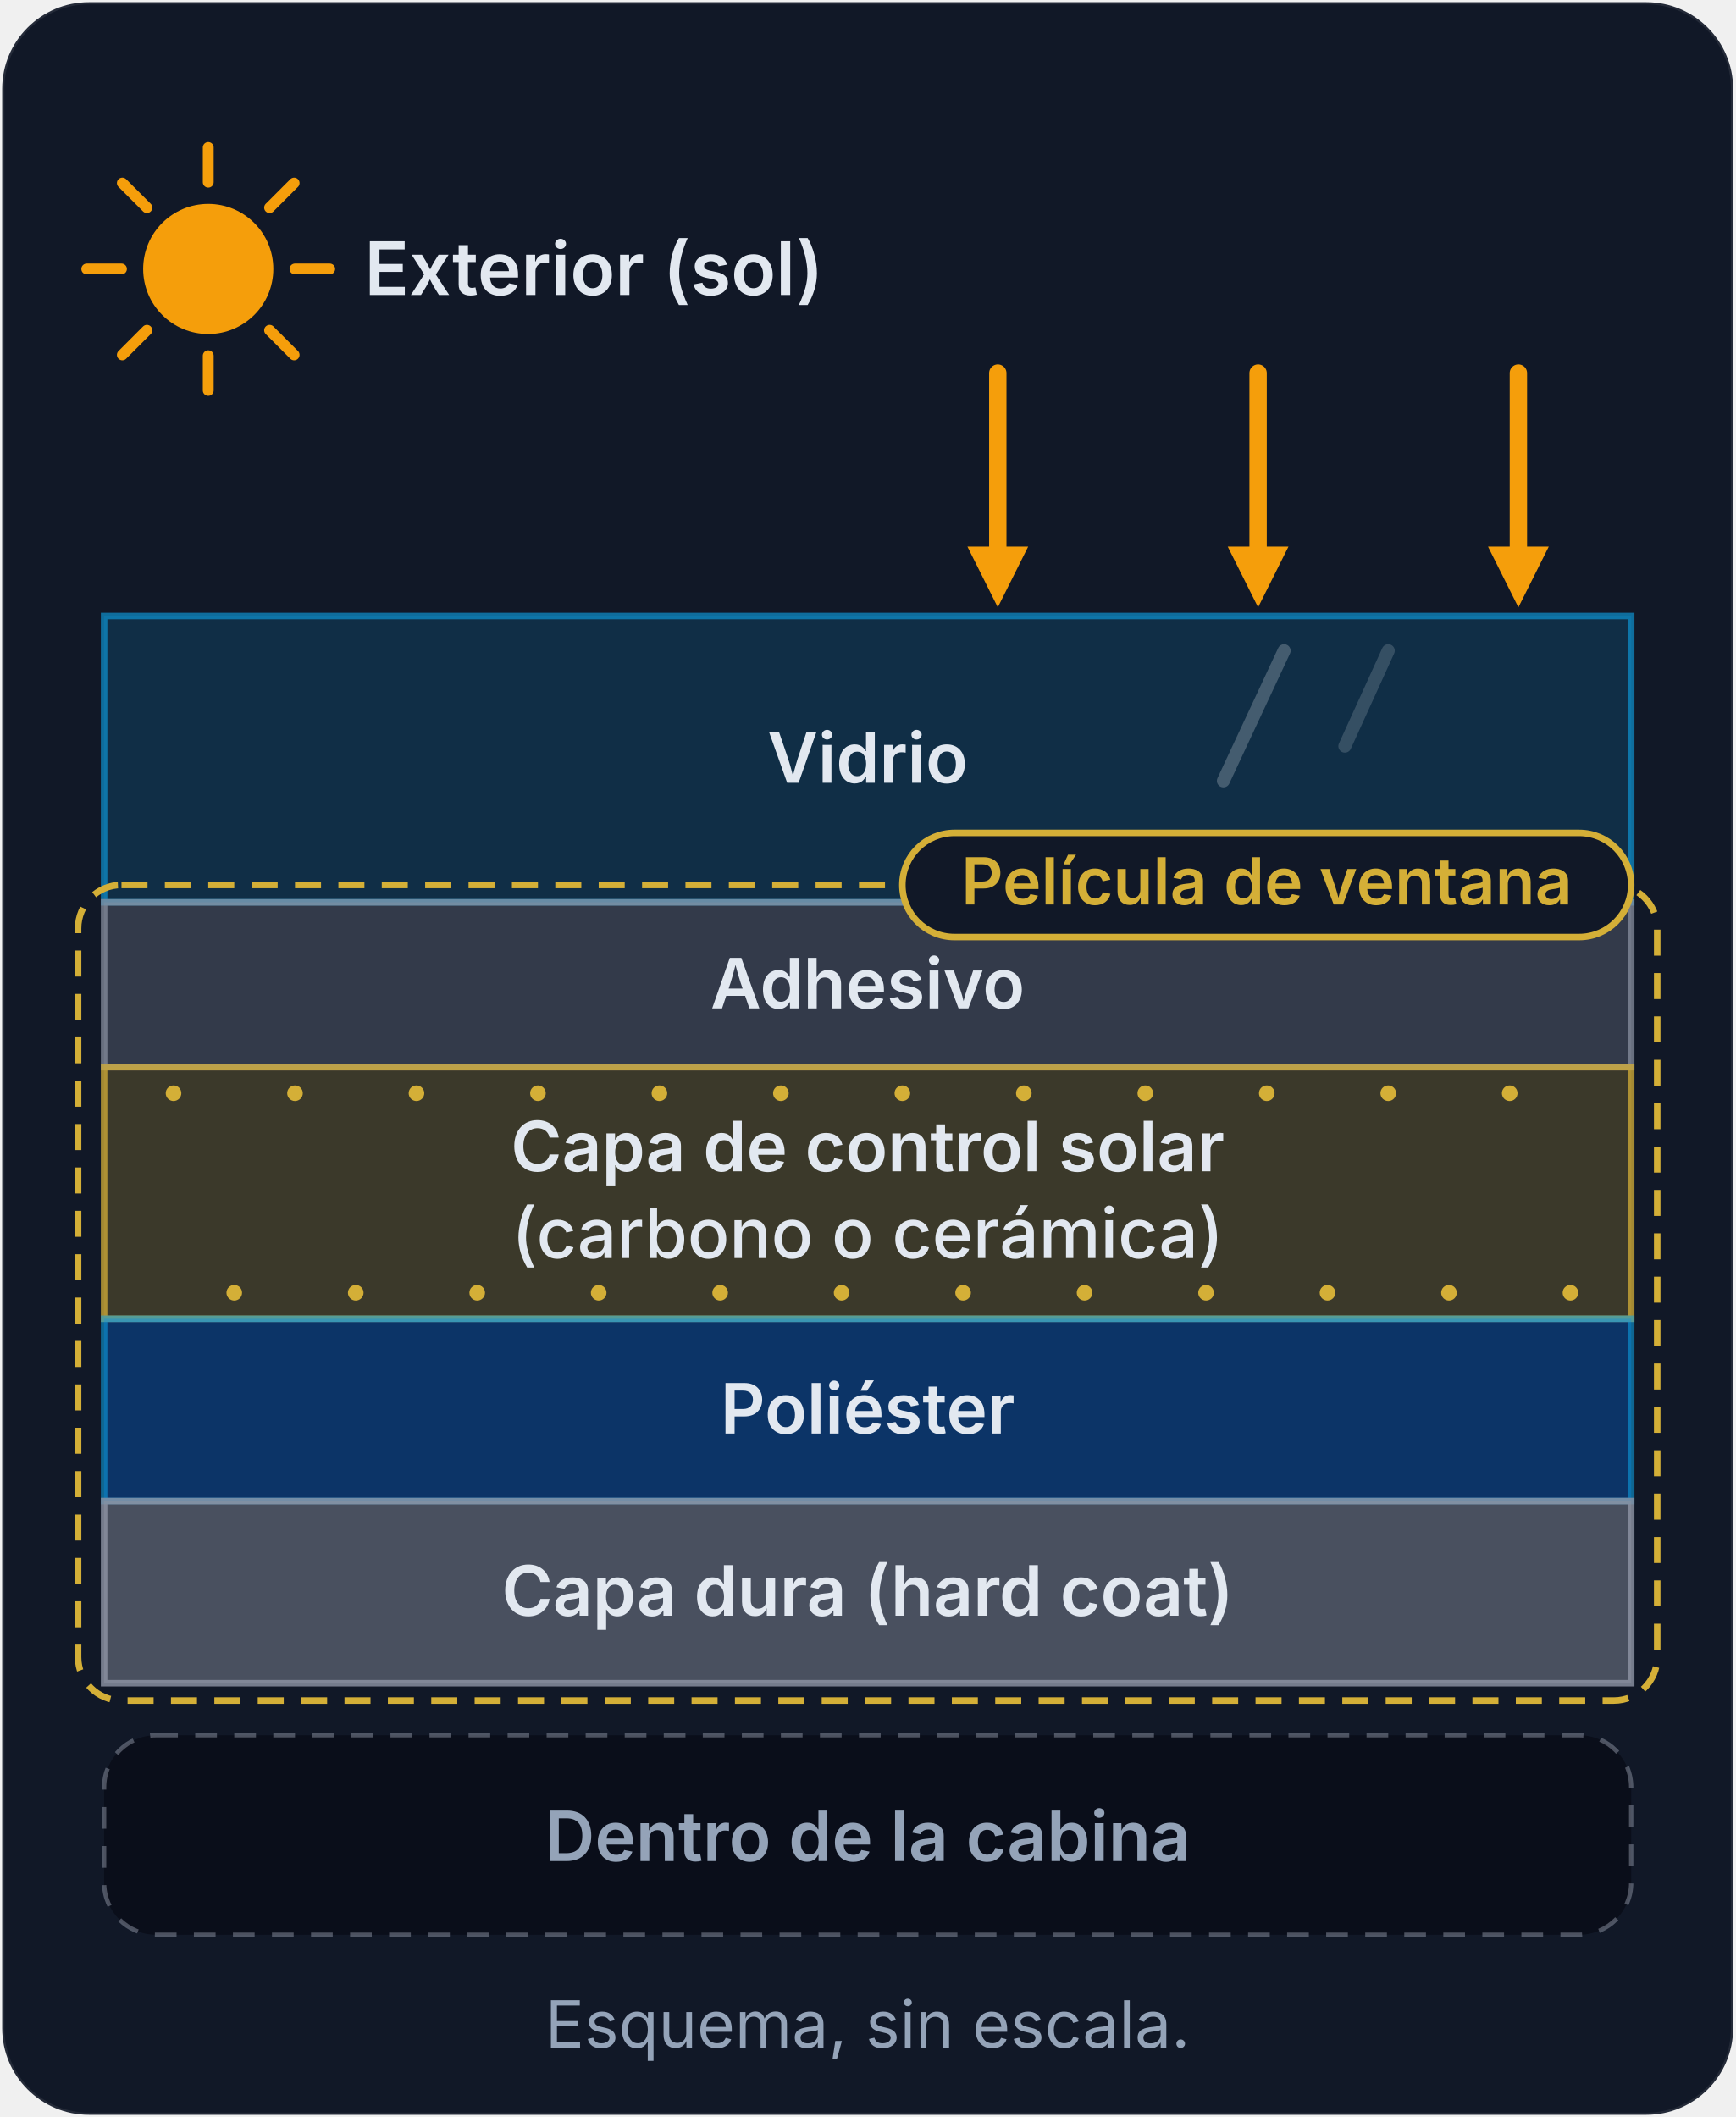
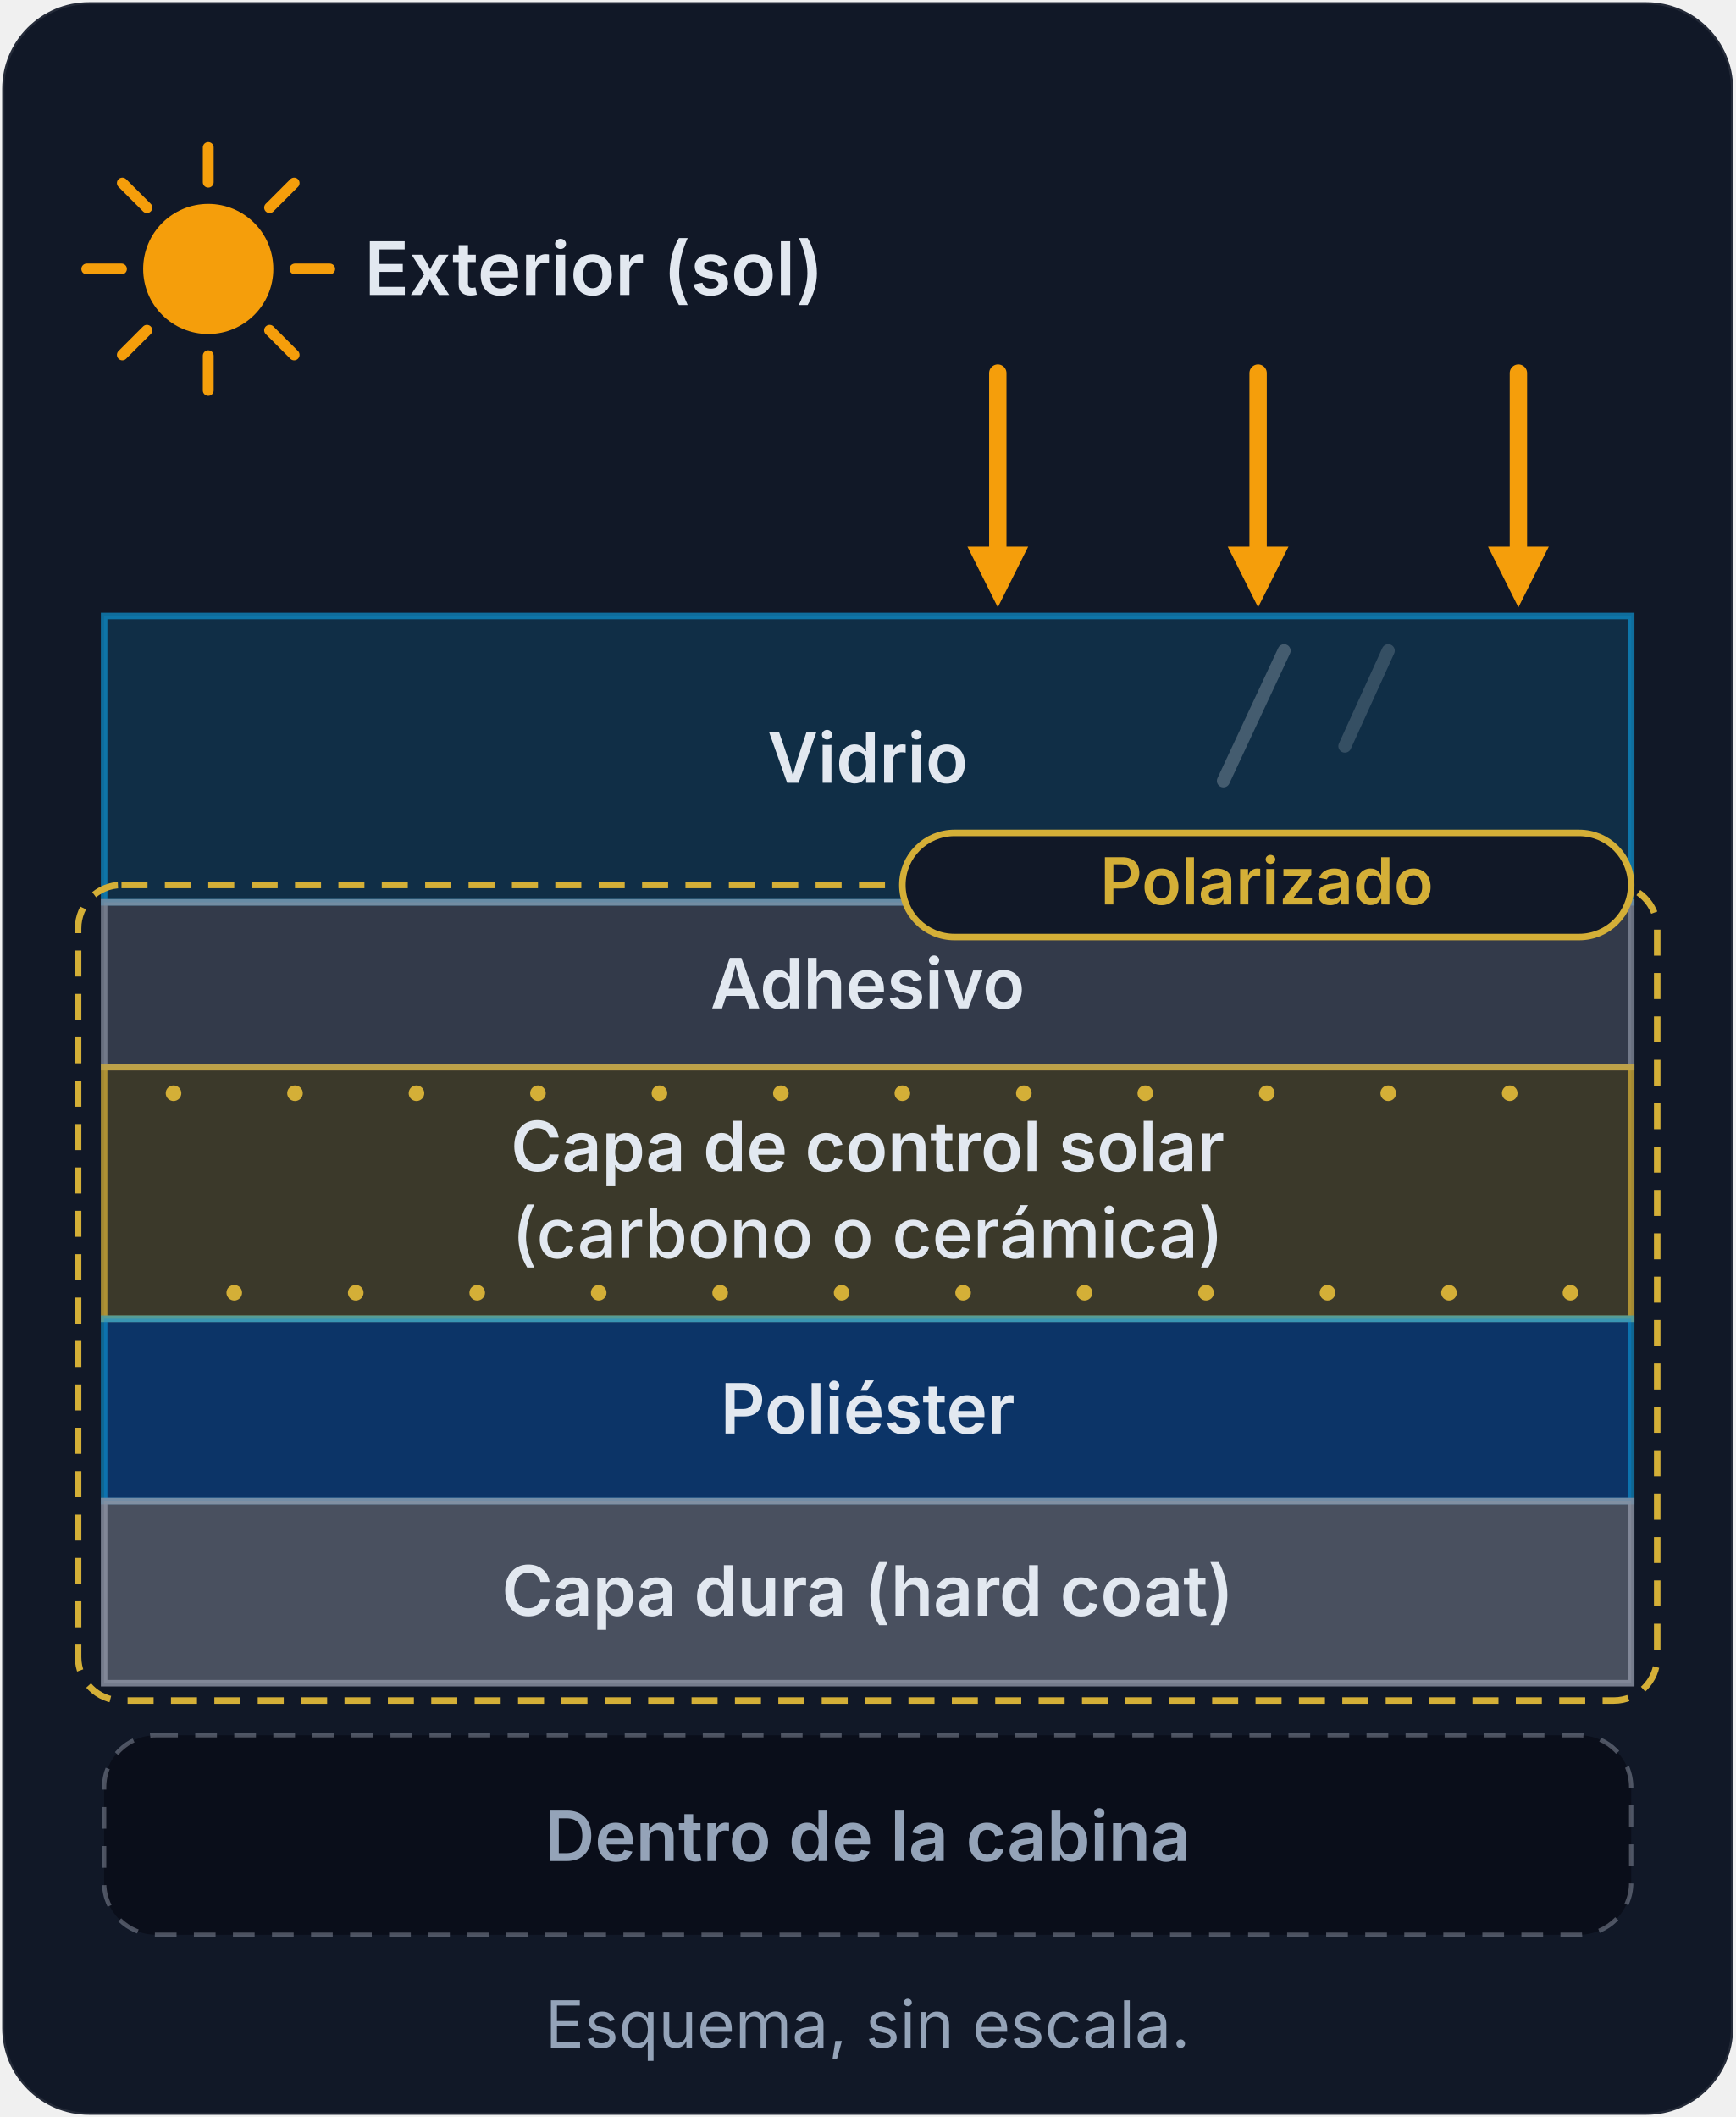
<svg xmlns="http://www.w3.org/2000/svg" viewBox="0 0 400 488" role="img" aria-labelledby="film-es-t film-es-d" lang="es" xml:lang="es" font-family="Outfit, Inter, system-ui, sans-serif">
  <rect x="0.5" y="0.5" width="399" height="487" rx="20" fill="var(--bg-card, #111827)" stroke="var(--border-dark, rgba(255,255,255,0.08))" />
  <circle cx="48" cy="62" r="15" fill="var(--brand-gold, #f59e0b)" />
  <line x1="68" y1="62" x2="76" y2="62" stroke="var(--brand-gold, #f59e0b)" stroke-width="2.5" stroke-linecap="round" />
  <line x1="62.14" y1="76.14" x2="67.8" y2="81.8" stroke="var(--brand-gold, #f59e0b)" stroke-width="2.5" stroke-linecap="round" />
  <line x1="48" y1="82" x2="48" y2="90" stroke="var(--brand-gold, #f59e0b)" stroke-width="2.5" stroke-linecap="round" />
  <line x1="33.86" y1="76.14" x2="28.2" y2="81.8" stroke="var(--brand-gold, #f59e0b)" stroke-width="2.5" stroke-linecap="round" />
  <line x1="28" y1="62" x2="20" y2="62" stroke="var(--brand-gold, #f59e0b)" stroke-width="2.5" stroke-linecap="round" />
  <line x1="33.86" y1="47.86" x2="28.2" y2="42.2" stroke="var(--brand-gold, #f59e0b)" stroke-width="2.5" stroke-linecap="round" />
  <line x1="48" y1="42" x2="48" y2="34" stroke="var(--brand-gold, #f59e0b)" stroke-width="2.5" stroke-linecap="round" />
  <line x1="62.14" y1="47.86" x2="67.8" y2="42.2" stroke="var(--brand-gold, #f59e0b)" stroke-width="2.5" stroke-linecap="round" />
  <text x="84" y="68" font-size="17" font-weight="600" fill="var(--text-light, #e2e8f0)">Exterior (sol)</text>
  <line x1="230" y1="86" x2="230" y2="128.1" stroke="var(--brand-gold, #f59e0b)" stroke-width="4" stroke-linecap="round" />
  <polygon points="230,140 223,126 237,126" fill="var(--brand-gold, #f59e0b)" />
  <line x1="290" y1="86" x2="290" y2="128.1" stroke="var(--brand-gold, #f59e0b)" stroke-width="4" stroke-linecap="round" />
  <polygon points="290,140 283,126 297,126" fill="var(--brand-gold, #f59e0b)" />
  <line x1="350" y1="86" x2="350" y2="128.1" stroke="var(--brand-gold, #f59e0b)" stroke-width="4" stroke-linecap="round" />
  <polygon points="350,140 343,126 357,126" fill="var(--brand-gold, #f59e0b)" />
  <rect x="24" y="142" width="352" height="66" fill="var(--brand-blue, #0ea5e9)" fill-opacity="0.16" stroke="var(--brand-blue, #0ea5e9)" stroke-opacity="0.6" stroke-width="1.5" />
  <line x1="296" y1="150" x2="282" y2="180" stroke="#ffffff" stroke-opacity="0.22" stroke-width="3" stroke-linecap="round" />
  <line x1="320" y1="150" x2="310" y2="172" stroke="#ffffff" stroke-opacity="0.16" stroke-width="3" stroke-linecap="round" />
  <text x="200" y="180.44" font-size="16" font-weight="600" fill="var(--text-light, #e2e8f0)" text-anchor="middle">Vidrio</text>
  <rect x="24" y="208" width="352" height="38" fill="var(--titanium, #8e95a5)" fill-opacity="0.28" stroke="var(--titanium, #8e95a5)" stroke-opacity="0.7" stroke-width="1.5" />
  <text x="200" y="232.44" font-size="16" font-weight="600" fill="var(--text-light, #e2e8f0)" text-anchor="middle">Adhesivo</text>
  <rect x="24" y="246" width="352" height="58" fill="var(--apex-amber, #D4AF37)" fill-opacity="0.22" stroke="var(--apex-amber, #D4AF37)" stroke-opacity="0.75" stroke-width="1.5" />
  <circle cx="40" cy="252" r="1.8" fill="var(--apex-amber, #D4AF37)" />
  <circle cx="54" cy="298" r="1.8" fill="var(--apex-amber, #D4AF37)" />
  <circle cx="68" cy="252" r="1.8" fill="var(--apex-amber, #D4AF37)" />
  <circle cx="82" cy="298" r="1.8" fill="var(--apex-amber, #D4AF37)" />
  <circle cx="96" cy="252" r="1.8" fill="var(--apex-amber, #D4AF37)" />
  <circle cx="110" cy="298" r="1.8" fill="var(--apex-amber, #D4AF37)" />
  <circle cx="124" cy="252" r="1.8" fill="var(--apex-amber, #D4AF37)" />
  <circle cx="138" cy="298" r="1.8" fill="var(--apex-amber, #D4AF37)" />
  <circle cx="152" cy="252" r="1.8" fill="var(--apex-amber, #D4AF37)" />
  <circle cx="166" cy="298" r="1.8" fill="var(--apex-amber, #D4AF37)" />
  <circle cx="180" cy="252" r="1.8" fill="var(--apex-amber, #D4AF37)" />
  <circle cx="194" cy="298" r="1.8" fill="var(--apex-amber, #D4AF37)" />
  <circle cx="208" cy="252" r="1.8" fill="var(--apex-amber, #D4AF37)" />
  <circle cx="222" cy="298" r="1.8" fill="var(--apex-amber, #D4AF37)" />
  <circle cx="236" cy="252" r="1.8" fill="var(--apex-amber, #D4AF37)" />
  <circle cx="250" cy="298" r="1.8" fill="var(--apex-amber, #D4AF37)" />
  <circle cx="264" cy="252" r="1.8" fill="var(--apex-amber, #D4AF37)" />
  <circle cx="278" cy="298" r="1.8" fill="var(--apex-amber, #D4AF37)" />
  <circle cx="292" cy="252" r="1.8" fill="var(--apex-amber, #D4AF37)" />
  <circle cx="306" cy="298" r="1.8" fill="var(--apex-amber, #D4AF37)" />
  <circle cx="320" cy="252" r="1.8" fill="var(--apex-amber, #D4AF37)" />
  <circle cx="334" cy="298" r="1.8" fill="var(--apex-amber, #D4AF37)" />
  <circle cx="348" cy="252" r="1.8" fill="var(--apex-amber, #D4AF37)" />
  <circle cx="362" cy="298" r="1.8" fill="var(--apex-amber, #D4AF37)" />
  <text x="200" y="270" font-size="16" font-weight="600" fill="var(--text-light, #e2e8f0)" text-anchor="middle">Capa de control solar</text>
  <text x="200" y="290" font-size="16" font-weight="500" fill="var(--text-light, #e2e8f0)" text-anchor="middle">(carbono o cerámica)</text>
  <rect x="24" y="304" width="352" height="42" fill="var(--brand-blue-deep, #0077ff)" fill-opacity="0.3" stroke="var(--brand-blue, #0ea5e9)" stroke-opacity="0.55" stroke-width="1.5" />
  <text x="200" y="330.44" font-size="16" font-weight="600" fill="var(--text-light, #e2e8f0)" text-anchor="middle">Poliéster</text>
  <rect x="24" y="346" width="352" height="42" fill="var(--titanium, #8e95a5)" fill-opacity="0.45" stroke="var(--titanium, #8e95a5)" stroke-opacity="0.8" stroke-width="1.5" />
  <text x="200" y="372.44" font-size="16" font-weight="600" fill="var(--text-light, #e2e8f0)" text-anchor="middle">Capa dura (hard coat)</text>
  <rect x="18" y="204" width="364" height="188" rx="10" fill="none" stroke="var(--apex-amber, #D4AF37)" stroke-width="1.5" stroke-dasharray="6 4" />
  <rect x="208" y="192" width="168" height="24" rx="12" fill="var(--bg-card, #111827)" stroke="var(--apex-amber, #D4AF37)" stroke-width="1.5" />
-   <text x="292" y="208.5" font-size="15" font-weight="600" fill="var(--apex-amber, #D4AF37)" text-anchor="middle">Película de ventana</text>
+   <text x="292" y="208.5" font-size="15" font-weight="600" fill="var(--apex-amber, #D4AF37)" text-anchor="middle">Polarizado</text>
  <rect x="24" y="400" width="352" height="46" rx="12" fill="var(--bg-dark, #0a0e1a)" stroke="var(--titanium, #8e95a5)" stroke-opacity="0.5" stroke-dasharray="5 4" />
  <text x="200" y="429" font-size="16" font-weight="600" fill="var(--text-muted, #94a3b8)" text-anchor="middle">Dentro de la cabina</text>
  <text x="200" y="472" font-size="15" font-weight="400" fill="var(--text-muted, #94a3b8)" text-anchor="middle">Esquema, sin escala.</text>
</svg>
